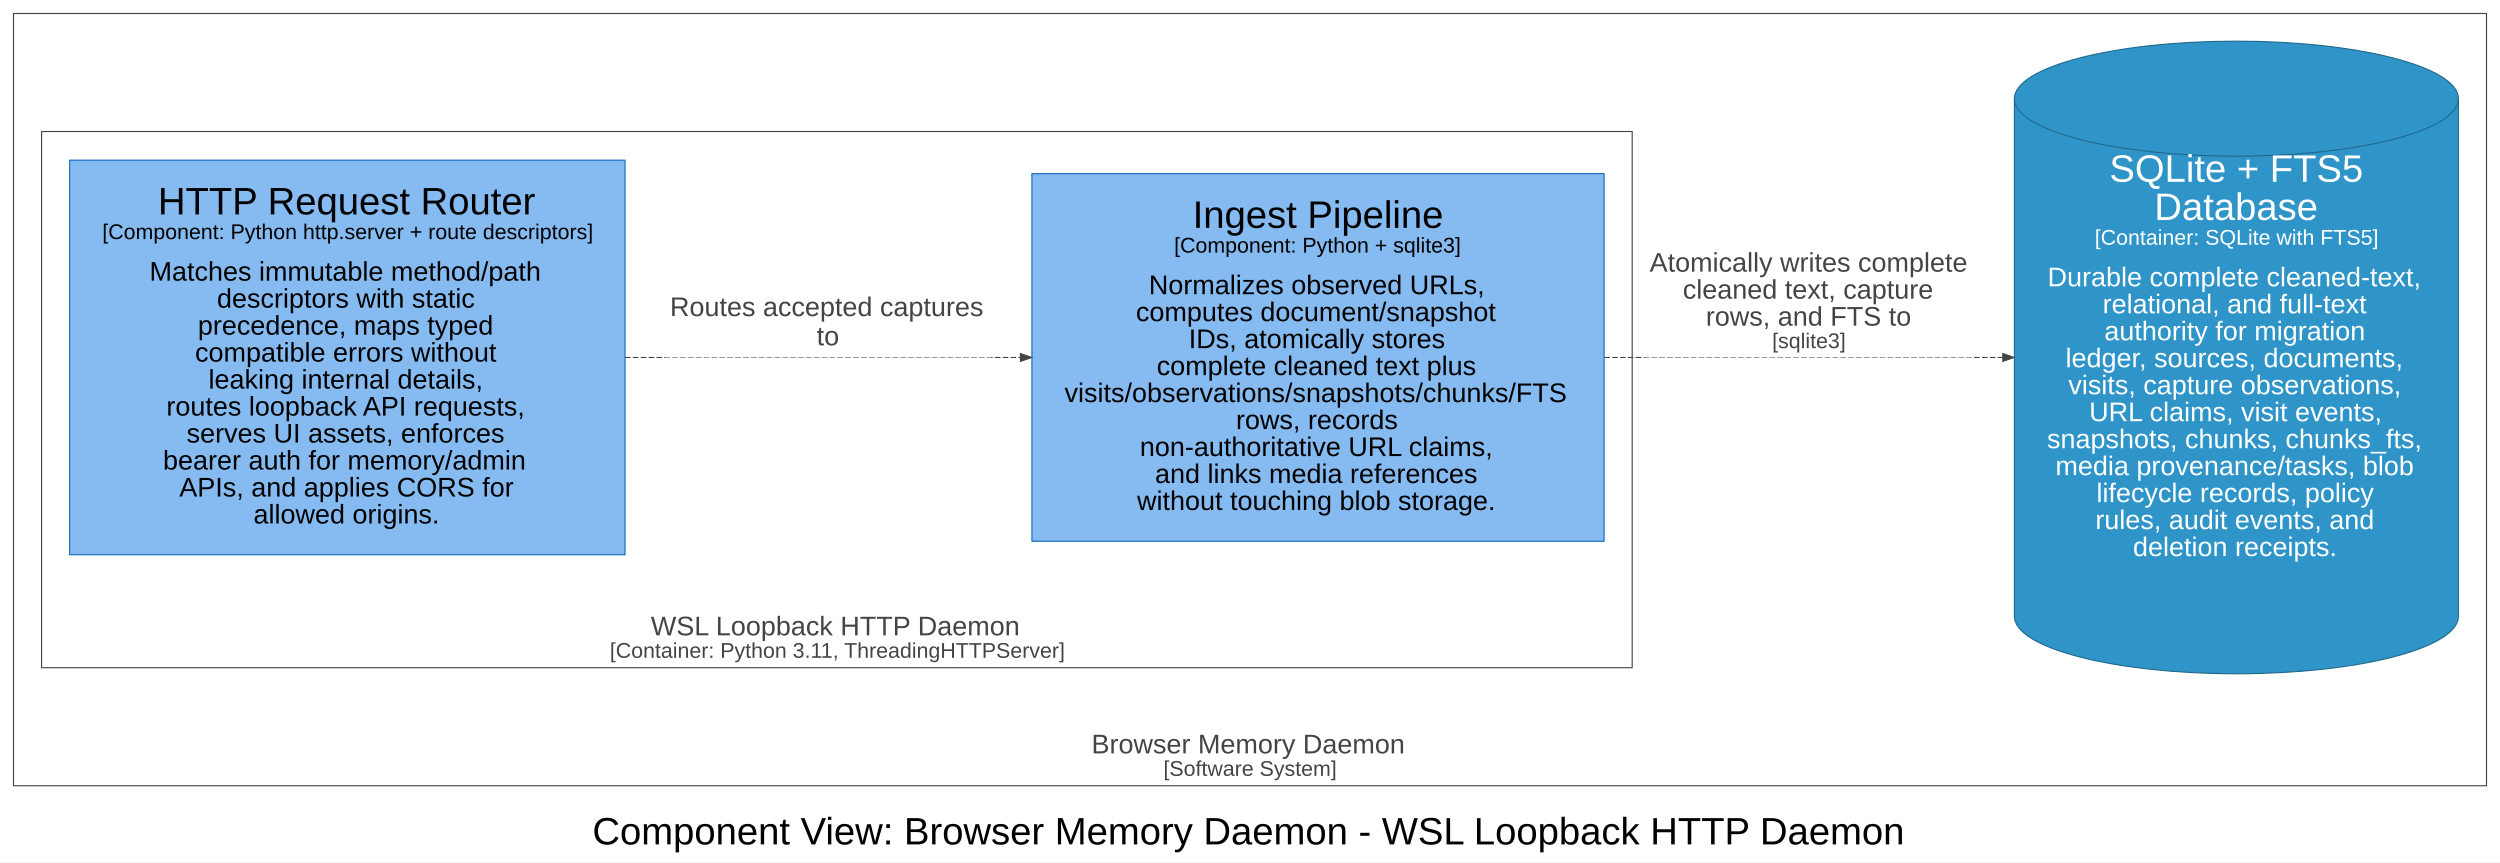
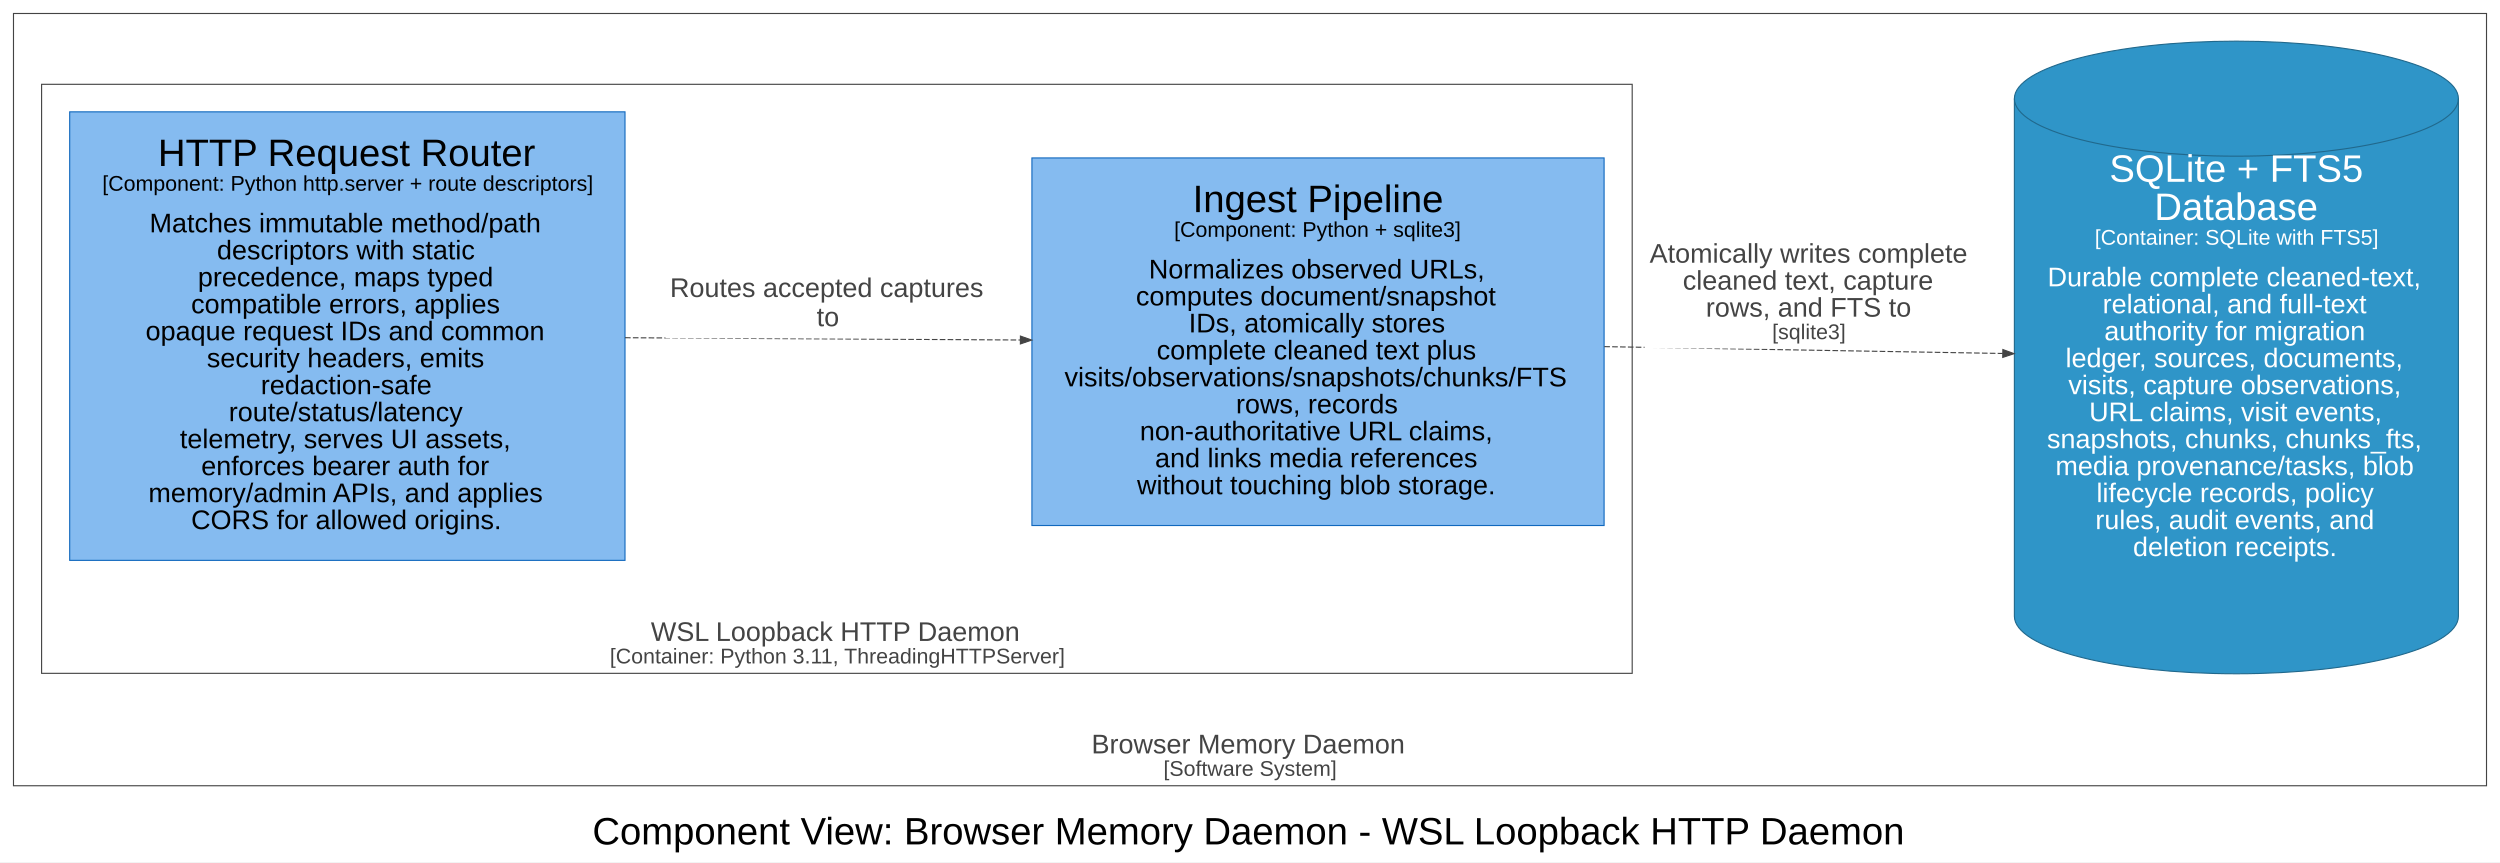
<svg xmlns="http://www.w3.org/2000/svg" width="2224pt" height="767pt" viewBox="0.00 0.00 2224.00 767.00">
  <g id="graph0" class="graph" transform="scale(1 1) rotate(0) translate(4 763)">
    <polygon fill="white" stroke="transparent" points="-4,4 -4,-763 2220,-763 2220,4 -4,4" />
    <text text-anchor="start" x="523" y="-11.8" font-family="Arial" font-size="34.00">Component View: Browser Memory Daemon - WSL Loopback HTTP Daemon</text>
    <g id="clust1" class="cluster">
      <polygon fill="none" stroke="#444444" points="8,-64 8,-751 2208,-751 2208,-64 8,-64" />
      <text text-anchor="start" x="967" y="-92.8" font-family="Arial" font-size="24.00" fill="#444444">Browser Memory Daemon</text>
      <text text-anchor="start" x="1031" y="-72.8" font-family="Arial" font-size="19.00" fill="#444444">[Software System]</text>
    </g>
    <g id="clust2" class="cluster">
-       <polygon fill="none" stroke="#444444" points="33,-169 33,-646 1448,-646 1448,-169 33,-169" />
-       <text text-anchor="start" x="575" y="-197.8" font-family="Arial" font-size="24.00" fill="#444444">WSL Loopback HTTP Daemon</text>
-       <text text-anchor="start" x="538.5" y="-177.8" font-family="Arial" font-size="19.00" fill="#444444">[Container: Python 3.11, ThreadingHTTPServer]</text>
+       <polygon fill="none" stroke="#444444" points="33,-164 33,-688 1448,-688 1448,-164 33,-164" />
+       <text text-anchor="start" x="575" y="-192.8" font-family="Arial" font-size="24.00" fill="#444444">WSL Loopback HTTP Daemon</text>
+       <text text-anchor="start" x="538.5" y="-172.8" font-family="Arial" font-size="19.00" fill="#444444">[Container: Python 3.11, ThreadingHTTPServer]</text>
    </g>
    <g id="23" class="node">
-       <polygon fill="#85bbf0" stroke="#1168bd" points="552,-620.5 58,-620.5 58,-269.5 552,-269.5 552,-620.5" />
-       <text text-anchor="start" x="136.5" y="-572.3" font-family="Arial" font-size="34.00" fill="#000000">HTTP Request Router</text>
-       <text text-anchor="start" x="87" y="-550.3" font-family="Arial" font-size="19.00" fill="#000000">[Component: Python http.server + route descriptors]</text>
-       <text text-anchor="start" x="129" y="-513.3" font-family="Arial" font-size="24.00" fill="#000000">Matches immutable method/path</text>
-       <text text-anchor="start" x="189" y="-489.3" font-family="Arial" font-size="24.00" fill="#000000">descriptors with static</text>
-       <text text-anchor="start" x="172" y="-465.3" font-family="Arial" font-size="24.00" fill="#000000">precedence, maps typed</text>
-       <text text-anchor="start" x="169.5" y="-441.3" font-family="Arial" font-size="24.00" fill="#000000">compatible errors without</text>
-       <text text-anchor="start" x="181.5" y="-417.3" font-family="Arial" font-size="24.00" fill="#000000">leaking internal details,</text>
-       <text text-anchor="start" x="144" y="-393.3" font-family="Arial" font-size="24.00" fill="#000000">routes loopback API requests,</text>
-       <text text-anchor="start" x="162" y="-369.3" font-family="Arial" font-size="24.00" fill="#000000">serves UI assets, enforces</text>
-       <text text-anchor="start" x="141" y="-345.3" font-family="Arial" font-size="24.00" fill="#000000">bearer auth for memory/admin</text>
-       <text text-anchor="start" x="155.5" y="-321.3" font-family="Arial" font-size="24.00" fill="#000000">APIs, and applies CORS for</text>
-       <text text-anchor="start" x="221.5" y="-297.3" font-family="Arial" font-size="24.00" fill="#000000">allowed origins.</text>
+       <polygon fill="#85bbf0" stroke="#1168bd" points="552,-663.5 58,-663.5 58,-264.5 552,-264.5 552,-663.5" />
+       <text text-anchor="start" x="136.5" y="-615.3" font-family="Arial" font-size="34.00" fill="#000000">HTTP Request Router</text>
+       <text text-anchor="start" x="87" y="-593.3" font-family="Arial" font-size="19.00" fill="#000000">[Component: Python http.server + route descriptors]</text>
+       <text text-anchor="start" x="129" y="-556.3" font-family="Arial" font-size="24.00" fill="#000000">Matches immutable method/path</text>
+       <text text-anchor="start" x="189" y="-532.3" font-family="Arial" font-size="24.00" fill="#000000">descriptors with static</text>
+       <text text-anchor="start" x="172" y="-508.3" font-family="Arial" font-size="24.00" fill="#000000">precedence, maps typed</text>
+       <text text-anchor="start" x="166" y="-484.3" font-family="Arial" font-size="24.00" fill="#000000">compatible errors, applies</text>
+       <text text-anchor="start" x="125.5" y="-460.3" font-family="Arial" font-size="24.00" fill="#000000">opaque request IDs and common</text>
+       <text text-anchor="start" x="180" y="-436.3" font-family="Arial" font-size="24.00" fill="#000000">security headers, emits</text>
+       <text text-anchor="start" x="228" y="-412.3" font-family="Arial" font-size="24.00" fill="#000000">redaction-safe</text>
+       <text text-anchor="start" x="199.5" y="-388.3" font-family="Arial" font-size="24.00" fill="#000000">route/status/latency</text>
+       <text text-anchor="start" x="156" y="-364.3" font-family="Arial" font-size="24.00" fill="#000000">telemetry, serves UI assets,</text>
+       <text text-anchor="start" x="175" y="-340.3" font-family="Arial" font-size="24.00" fill="#000000">enforces bearer auth for</text>
+       <text text-anchor="start" x="128" y="-316.3" font-family="Arial" font-size="24.00" fill="#000000">memory/admin APIs, and applies</text>
+       <text text-anchor="start" x="166" y="-292.3" font-family="Arial" font-size="24.00" fill="#000000">CORS for allowed origins.</text>
    </g>
    <g id="27" class="node">
-       <polygon fill="#85bbf0" stroke="#1168bd" points="1423,-608.5 914,-608.5 914,-281.5 1423,-281.5 1423,-608.5" />
-       <text text-anchor="start" x="1057" y="-560.3" font-family="Arial" font-size="34.00" fill="#000000">Ingest Pipeline</text>
-       <text text-anchor="start" x="1040.5" y="-538.3" font-family="Arial" font-size="19.00" fill="#000000">[Component: Python + sqlite3]</text>
-       <text text-anchor="start" x="1018" y="-501.3" font-family="Arial" font-size="24.00" fill="#000000">Normalizes observed URLs,</text>
-       <text text-anchor="start" x="1006.5" y="-477.3" font-family="Arial" font-size="24.00" fill="#000000">computes document/snapshot</text>
-       <text text-anchor="start" x="1053.5" y="-453.3" font-family="Arial" font-size="24.00" fill="#000000">IDs, atomically stores</text>
-       <text text-anchor="start" x="1025" y="-429.3" font-family="Arial" font-size="24.00" fill="#000000">complete cleaned text plus</text>
-       <text text-anchor="start" x="943" y="-405.3" font-family="Arial" font-size="24.00" fill="#000000">visits/observations/snapshots/chunks/FTS</text>
-       <text text-anchor="start" x="1095.5" y="-381.3" font-family="Arial" font-size="24.00" fill="#000000">rows, records</text>
-       <text text-anchor="start" x="1010" y="-357.3" font-family="Arial" font-size="24.00" fill="#000000">non-authoritative URL claims,</text>
-       <text text-anchor="start" x="1023.5" y="-333.3" font-family="Arial" font-size="24.00" fill="#000000">and links media references</text>
-       <text text-anchor="start" x="1007.5" y="-309.3" font-family="Arial" font-size="24.00" fill="#000000">without touching blob storage.</text>
+       <polygon fill="#85bbf0" stroke="#1168bd" points="1423,-622.5 914,-622.5 914,-295.5 1423,-295.5 1423,-622.5" />
+       <text text-anchor="start" x="1057" y="-574.3" font-family="Arial" font-size="34.00" fill="#000000">Ingest Pipeline</text>
+       <text text-anchor="start" x="1040.5" y="-552.3" font-family="Arial" font-size="19.00" fill="#000000">[Component: Python + sqlite3]</text>
+       <text text-anchor="start" x="1018" y="-515.3" font-family="Arial" font-size="24.00" fill="#000000">Normalizes observed URLs,</text>
+       <text text-anchor="start" x="1006.5" y="-491.3" font-family="Arial" font-size="24.00" fill="#000000">computes document/snapshot</text>
+       <text text-anchor="start" x="1053.5" y="-467.3" font-family="Arial" font-size="24.00" fill="#000000">IDs, atomically stores</text>
+       <text text-anchor="start" x="1025" y="-443.3" font-family="Arial" font-size="24.00" fill="#000000">complete cleaned text plus</text>
+       <text text-anchor="start" x="943" y="-419.3" font-family="Arial" font-size="24.00" fill="#000000">visits/observations/snapshots/chunks/FTS</text>
+       <text text-anchor="start" x="1095.5" y="-395.3" font-family="Arial" font-size="24.00" fill="#000000">rows, records</text>
+       <text text-anchor="start" x="1010" y="-371.3" font-family="Arial" font-size="24.00" fill="#000000">non-authoritative URL claims,</text>
+       <text text-anchor="start" x="1023.5" y="-347.3" font-family="Arial" font-size="24.00" fill="#000000">and links media references</text>
+       <text text-anchor="start" x="1007.5" y="-323.3" font-family="Arial" font-size="24.00" fill="#000000">without touching blob storage.</text>
    </g>
    <g id="116" class="edge">
-       <path fill="none" stroke="#444444" stroke-dasharray="5,2" d="M552.01,-445C661.95,-445 791.7,-445 903.66,-445" />
-       <polygon fill="#444444" stroke="#444444" points="903.75,-448.5 913.75,-445 903.75,-441.5 903.75,-448.5" />
-       <polygon fill="white" stroke="transparent" points="588,-445 588,-505 878,-505 878,-445 588,-445" />
-       <text text-anchor="start" x="592" y="-481.8" font-family="Arial" font-size="24.00" fill="#444444">Routes accepted captures</text>
-       <text text-anchor="start" x="722.5" y="-455.8" font-family="Arial" font-size="24.00" fill="#444444">to</text>
+       <path fill="none" stroke="#444444" stroke-dasharray="5,2" d="M552.01,-462.57C661.95,-461.93 791.7,-461.18 903.66,-460.53" />
+       <polygon fill="#444444" stroke="#444444" points="903.77,-464.03 913.75,-460.47 903.73,-457.03 903.77,-464.03" />
+       <polygon fill="white" stroke="transparent" points="588,-462 588,-522 878,-522 878,-462 588,-462" />
+       <text text-anchor="start" x="592" y="-498.8" font-family="Arial" font-size="24.00" fill="#444444">Routes accepted captures</text>
+       <text text-anchor="start" x="722.5" y="-472.8" font-family="Arial" font-size="24.00" fill="#444444">to</text>
    </g>
    <g id="47" class="node">
      <path fill="#2f95c8" stroke="#20688c" d="M2183,-675.22C2183,-703.44 2094.48,-726.38 1985.5,-726.38 1876.52,-726.38 1788,-703.44 1788,-675.22 1788,-675.22 1788,-214.78 1788,-214.78 1788,-186.56 1876.52,-163.62 1985.5,-163.62 2094.48,-163.62 2183,-186.56 2183,-214.78 2183,-214.78 2183,-675.22 2183,-675.22" />
      <path fill="none" stroke="#20688c" d="M2183,-675.22C2183,-646.99 2094.48,-624.06 1985.5,-624.06 1876.52,-624.06 1788,-646.99 1788,-675.22" />
      <text text-anchor="start" x="1872.5" y="-601.3" font-family="Arial" font-size="34.00" fill="#ffffff">SQLite + FTS5</text>
      <text text-anchor="start" x="1912.5" y="-567.3" font-family="Arial" font-size="34.00" fill="#ffffff">Database</text>
      <text text-anchor="start" x="1859.5" y="-545.3" font-family="Arial" font-size="19.00" fill="#ffffff">[Container: SQLite with FTS5]</text>
      <text text-anchor="start" x="1817.5" y="-508.3" font-family="Arial" font-size="24.00" fill="#ffffff">Durable complete cleaned-text,</text>
      <text text-anchor="start" x="1866.5" y="-484.3" font-family="Arial" font-size="24.00" fill="#ffffff">relational, and full-text</text>
      <text text-anchor="start" x="1868" y="-460.3" font-family="Arial" font-size="24.00" fill="#ffffff">authority for migration</text>
      <text text-anchor="start" x="1833.5" y="-436.3" font-family="Arial" font-size="24.00" fill="#ffffff">ledger, sources, documents,</text>
      <text text-anchor="start" x="1836" y="-412.3" font-family="Arial" font-size="24.00" fill="#ffffff">visits, capture observations,</text>
      <text text-anchor="start" x="1854.5" y="-388.3" font-family="Arial" font-size="24.00" fill="#ffffff">URL claims, visit events,</text>
      <text text-anchor="start" x="1817" y="-364.3" font-family="Arial" font-size="24.00" fill="#ffffff">snapshots, chunks, chunks_fts,</text>
      <text text-anchor="start" x="1824.5" y="-340.3" font-family="Arial" font-size="24.00" fill="#ffffff">media provenance/tasks, blob</text>
      <text text-anchor="start" x="1861" y="-316.3" font-family="Arial" font-size="24.00" fill="#ffffff">lifecycle records, policy</text>
      <text text-anchor="start" x="1860" y="-292.3" font-family="Arial" font-size="24.00" fill="#ffffff">rules, audit events, and</text>
      <text text-anchor="start" x="1893.5" y="-268.3" font-family="Arial" font-size="24.00" fill="#ffffff">deletion receipts.</text>
    </g>
    <g id="124" class="edge">
-       <path fill="none" stroke="#444444" stroke-dasharray="5,2" d="M1423.18,-445C1537.13,-445 1669.89,-445 1777.68,-445" />
-       <polygon fill="#444444" stroke="#444444" points="1777.7,-448.5 1787.7,-445 1777.7,-441.5 1777.7,-448.5" />
-       <polygon fill="white" stroke="transparent" points="1459,-445 1459,-544 1752,-544 1752,-445 1459,-445" />
-       <text text-anchor="start" x="1463.5" y="-521.3" font-family="Arial" font-size="24.00" fill="#444444">Atomically writes complete</text>
-       <text text-anchor="start" x="1493" y="-497.3" font-family="Arial" font-size="24.00" fill="#444444">cleaned text, capture</text>
-       <text text-anchor="start" x="1513.5" y="-473.3" font-family="Arial" font-size="24.00" fill="#444444">rows, and FTS to</text>
-       <text text-anchor="start" x="1572.5" y="-453.3" font-family="Arial" font-size="19.00" fill="#444444">[sqlite3]</text>
+       <path fill="none" stroke="#444444" stroke-dasharray="5,2" d="M1423.18,-454.64C1537.13,-452.68 1669.89,-450.4 1777.68,-448.55" />
+       <polygon fill="#444444" stroke="#444444" points="1777.76,-452.05 1787.7,-448.38 1777.64,-445.05 1777.76,-452.05" />
+       <polygon fill="white" stroke="transparent" points="1459,-453 1459,-552 1752,-552 1752,-453 1459,-453" />
+       <text text-anchor="start" x="1463.5" y="-529.3" font-family="Arial" font-size="24.00" fill="#444444">Atomically writes complete</text>
+       <text text-anchor="start" x="1493" y="-505.3" font-family="Arial" font-size="24.00" fill="#444444">cleaned text, capture</text>
+       <text text-anchor="start" x="1513.5" y="-481.3" font-family="Arial" font-size="24.00" fill="#444444">rows, and FTS to</text>
+       <text text-anchor="start" x="1572.5" y="-461.3" font-family="Arial" font-size="19.00" fill="#444444">[sqlite3]</text>
    </g>
  </g>
</svg>
